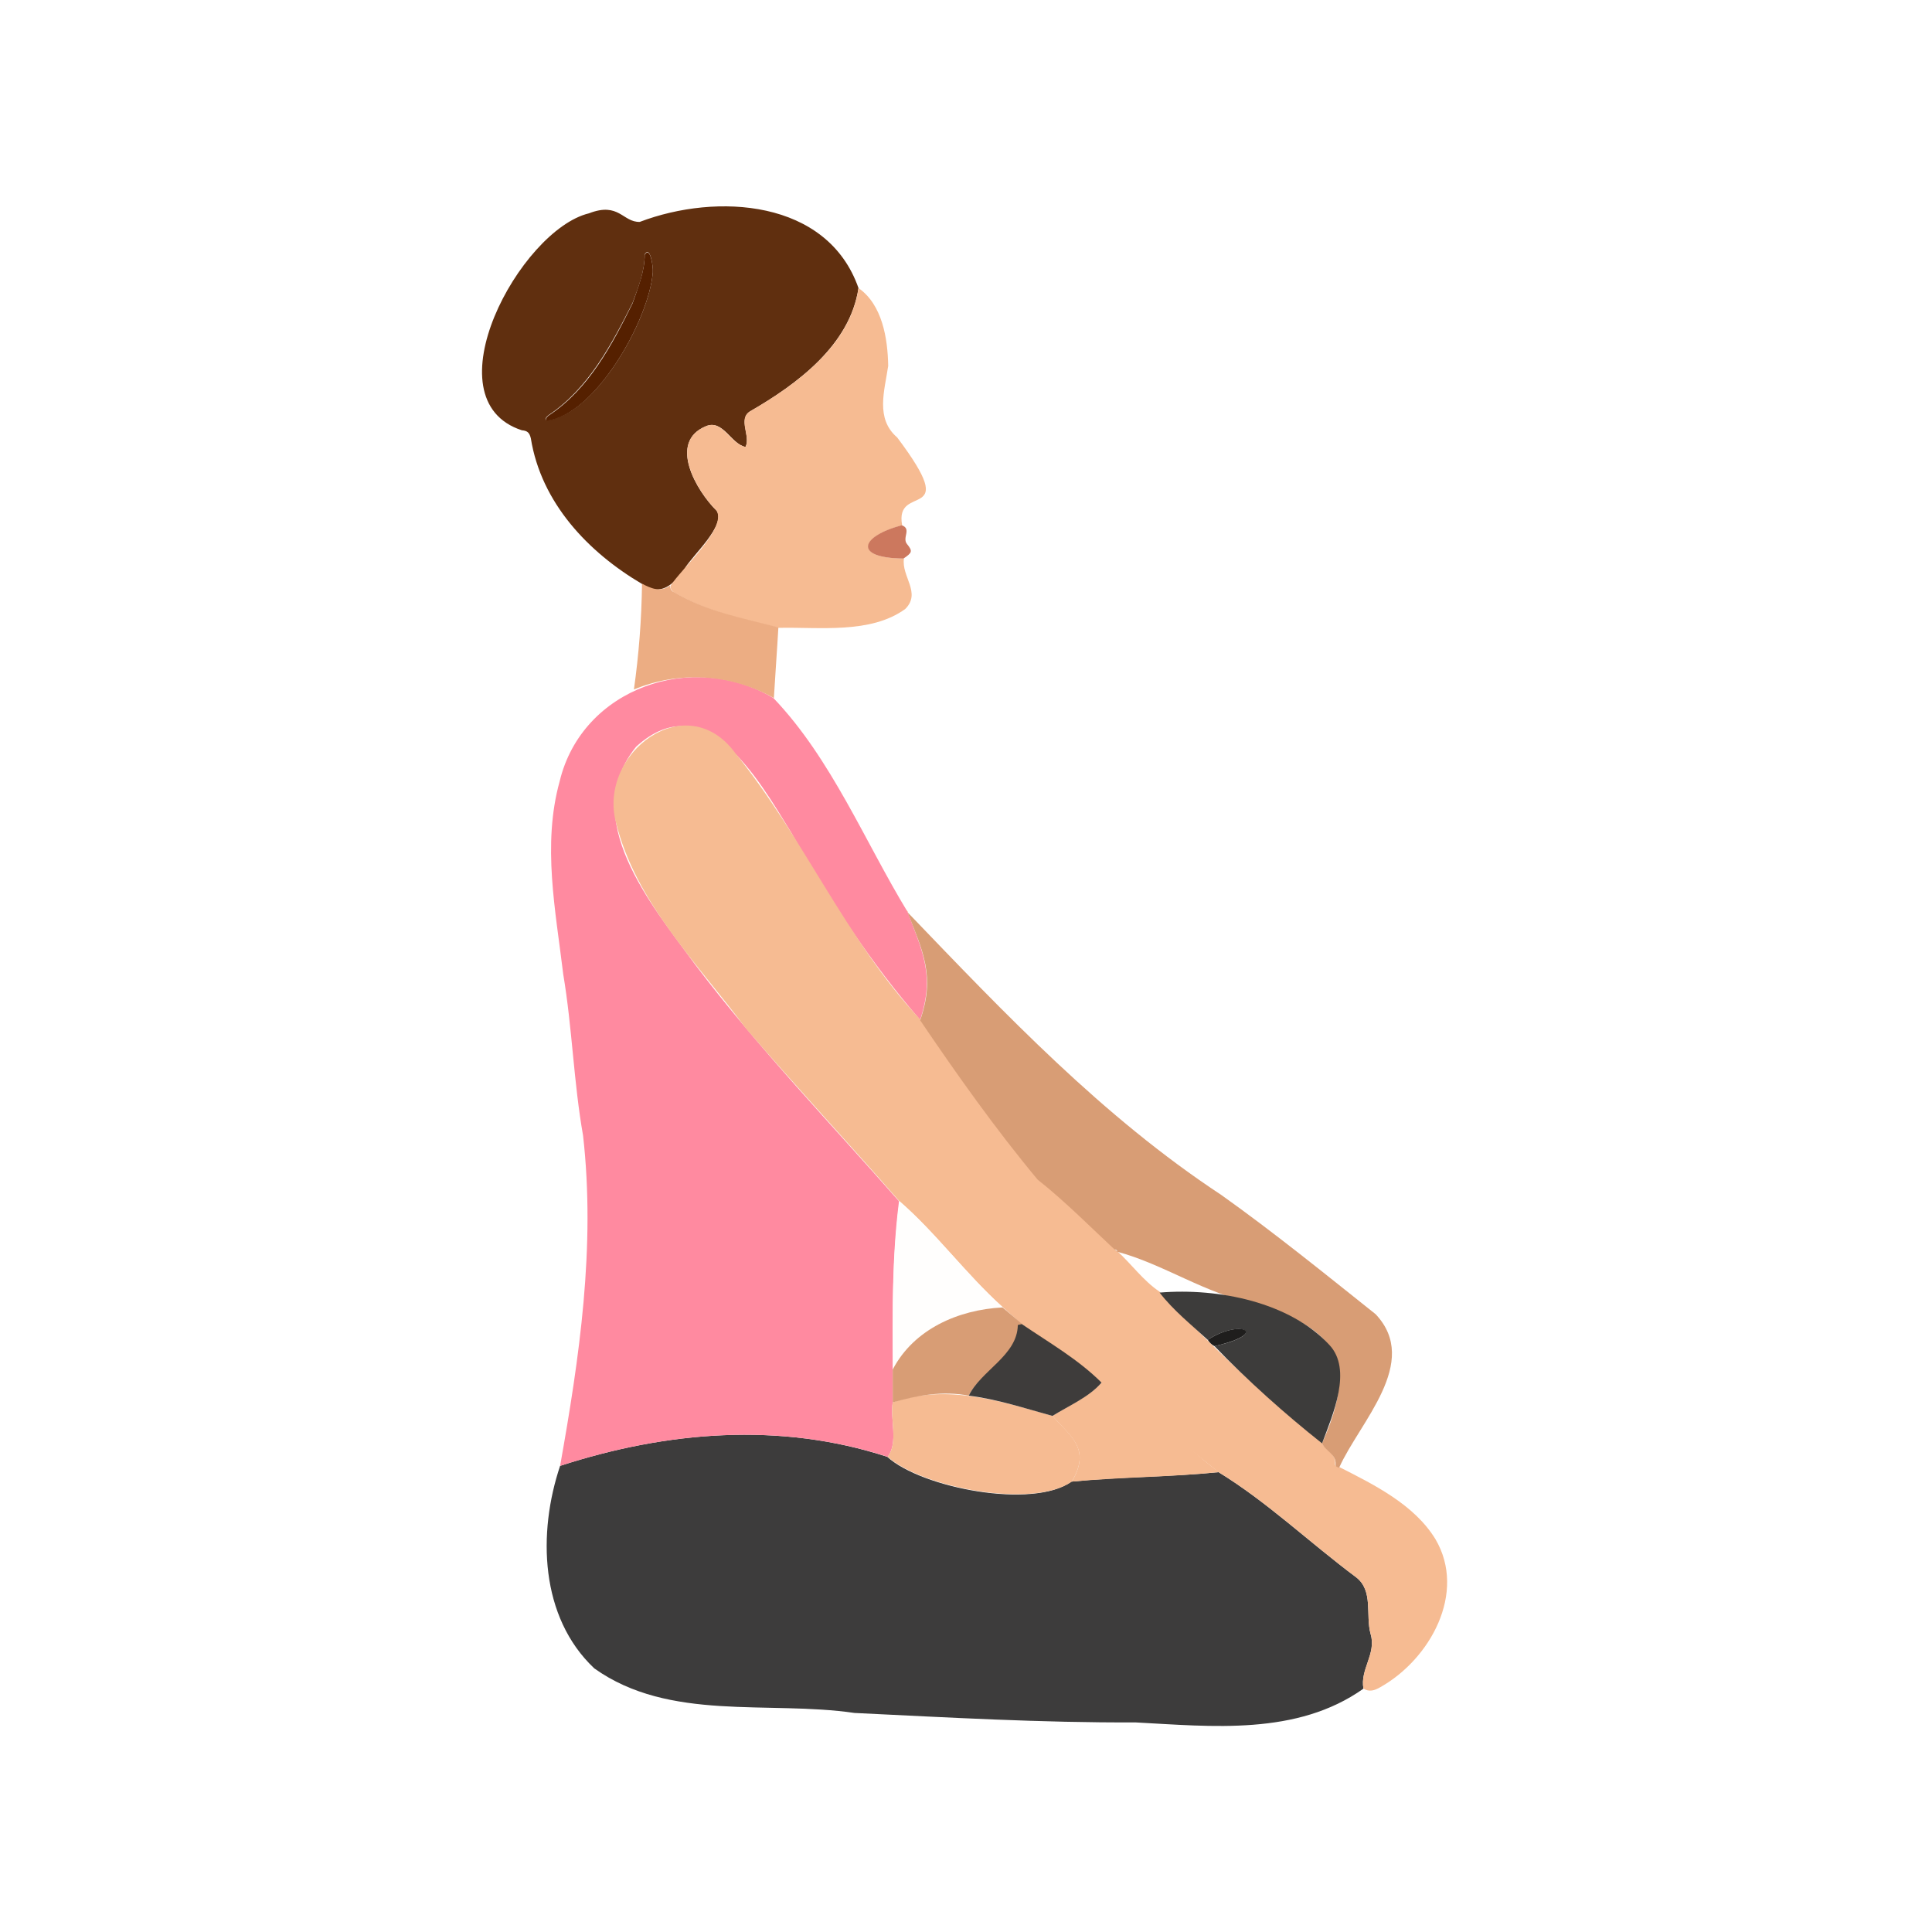
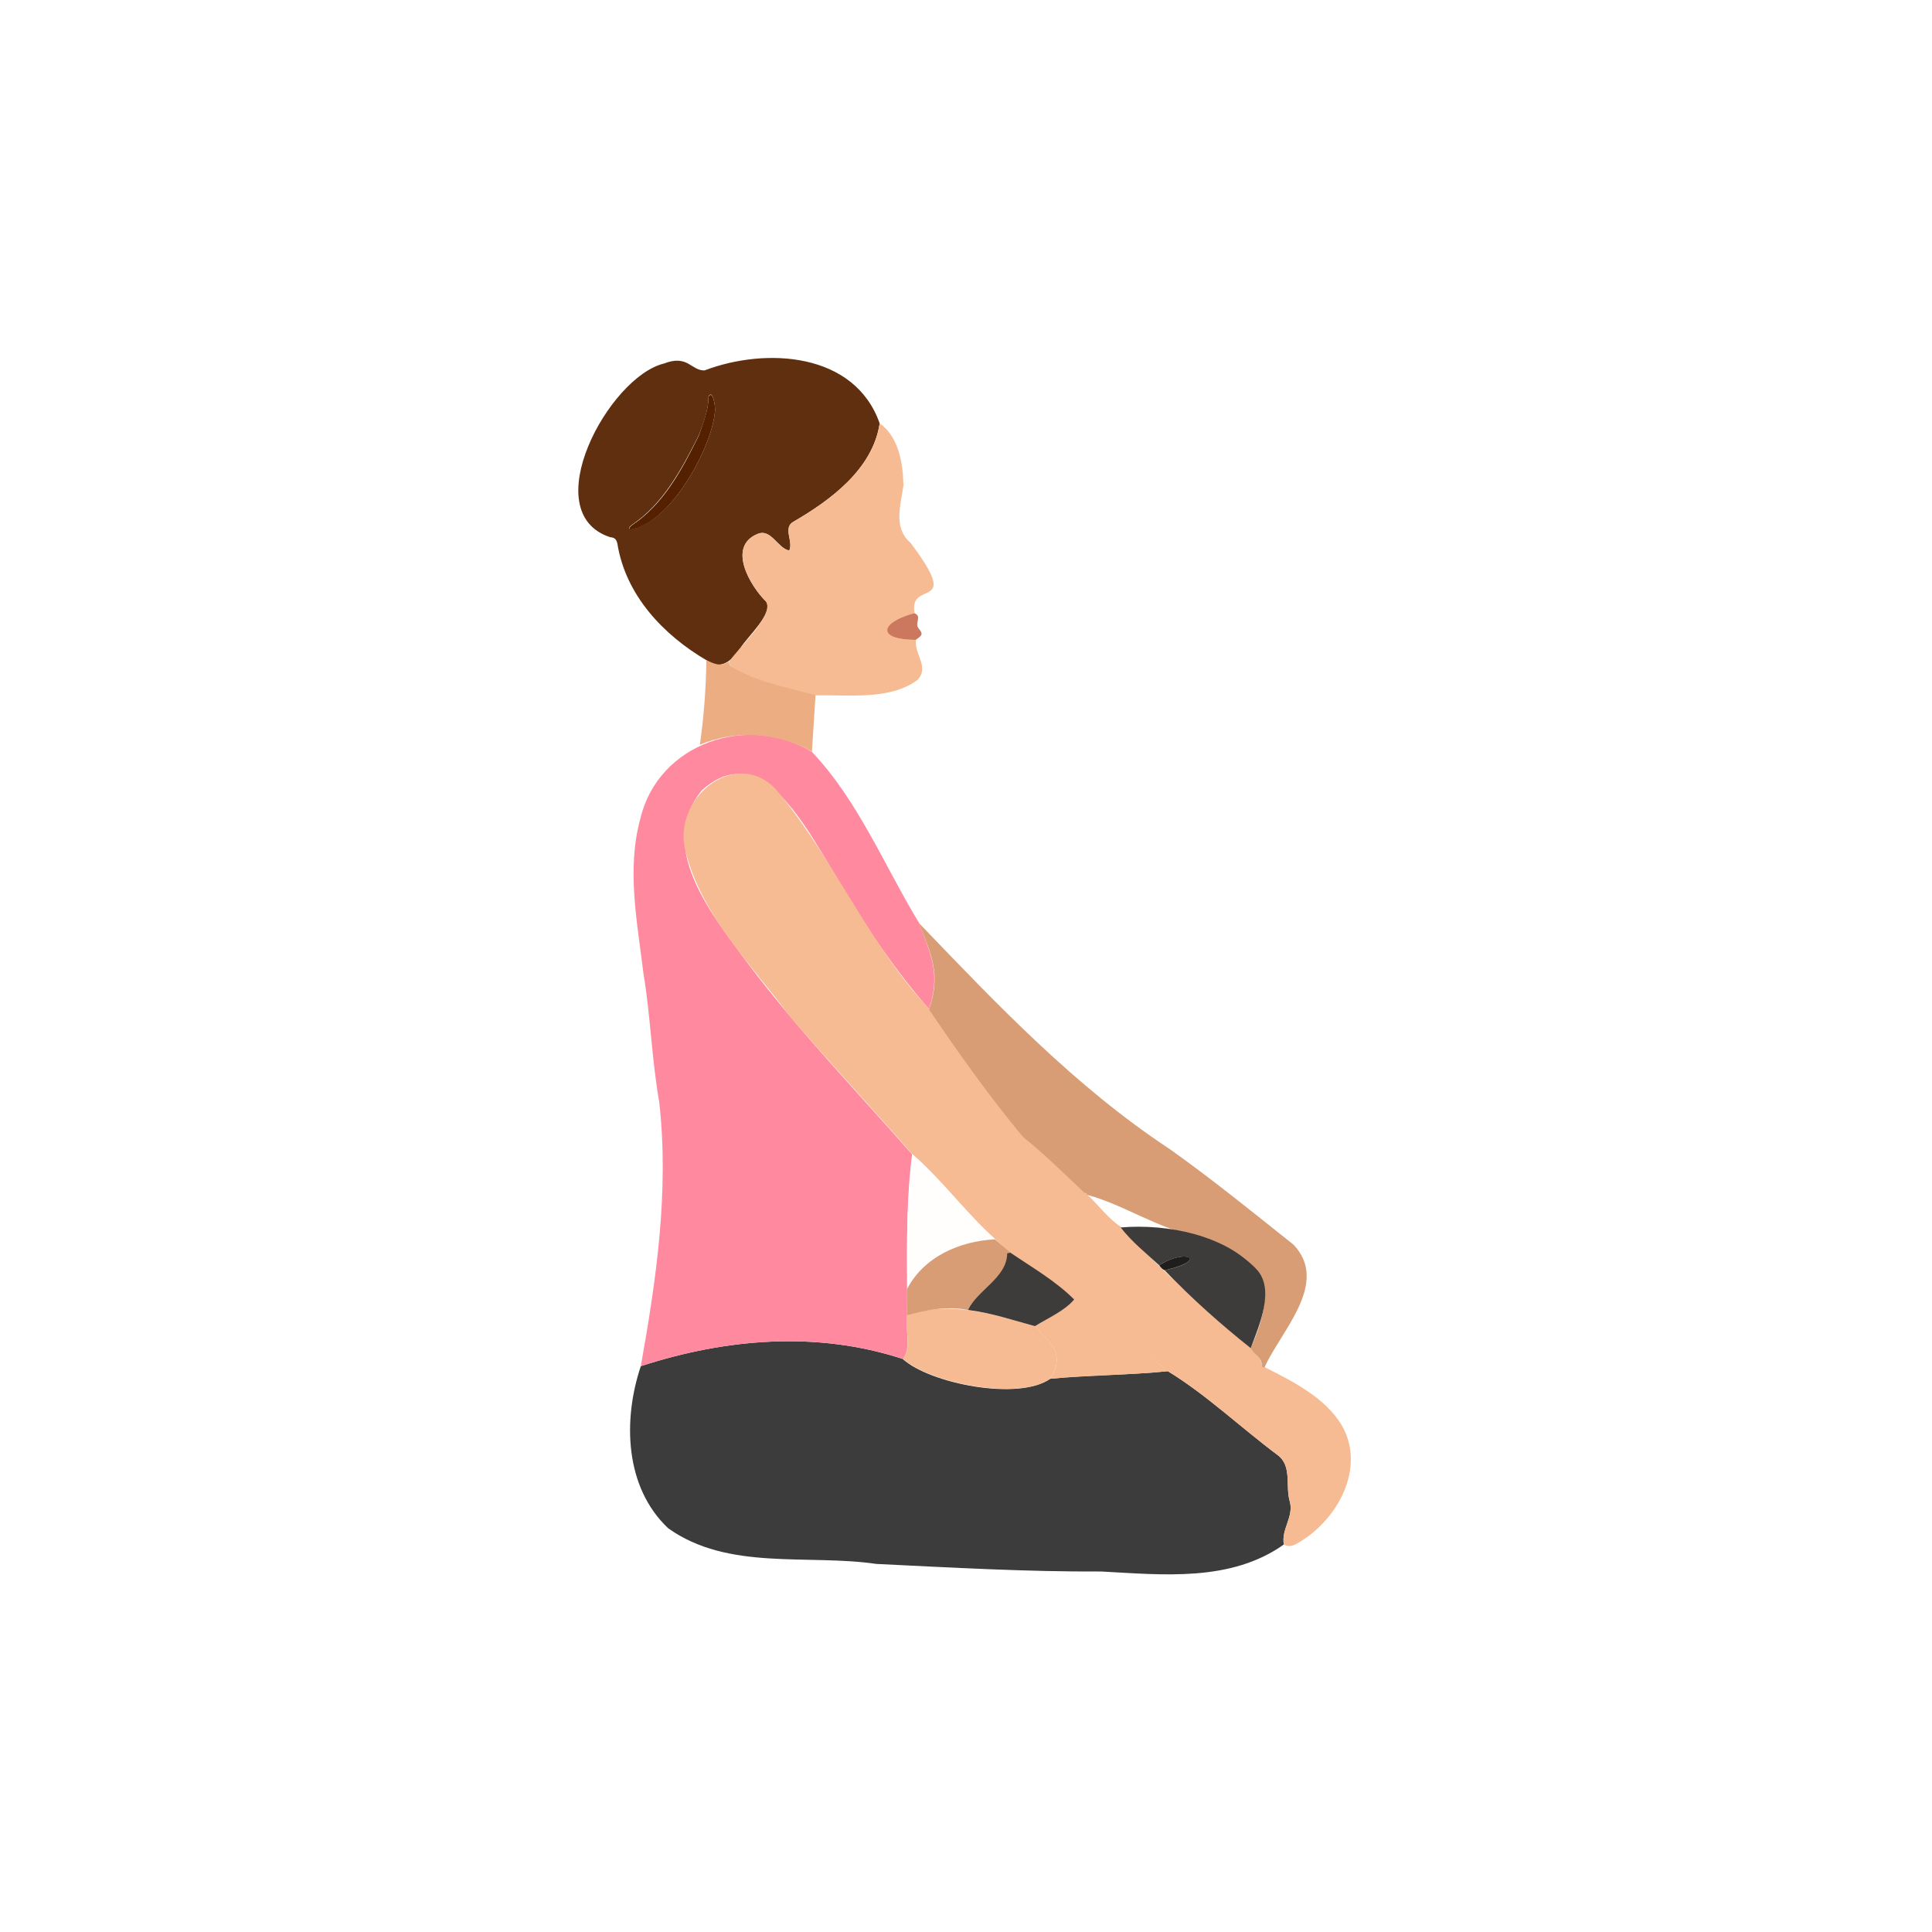
<svg xmlns="http://www.w3.org/2000/svg" width="497" height="497" viewBox="0 0 497 497" fill="none">
-   <path d="M144.084 377.089C138.295 394.339 138.874 415.99 152.883 429.188C172.218 442.965 197.689 437.408 219.802 440.65C243.883 441.808 267.965 443.197 292.046 443.081C311.729 444.123 333.61 446.555 350.745 434.398C349.819 429.42 354.103 425.483 352.598 420.389C351.208 415.411 353.408 409.159 348.777 405.685C336.968 396.886 325.969 386.351 313.465 378.709C300.846 379.983 288.226 379.867 275.606 381.141C265.649 388.319 237.053 382.762 228.254 374.773C200.699 365.742 171.523 368.174 144.084 377.089Z" fill="#3D3C3C" />
-   <path d="M144.085 377.089C171.524 368.174 200.7 365.743 228.371 374.773C231.149 370.953 228.95 365.28 229.644 360.764C229.76 343.514 229.065 326.147 231.265 309.012C213.783 289.099 194.911 269.417 178.818 248.114C167.588 232.715 148.716 210.602 163.652 192.078C181.365 175.985 195.143 200.53 203.479 214.075C213.088 230.979 224.203 247.998 236.707 262.354C240.527 250.892 237.285 244.756 233.465 234.568C222.466 216.507 213.899 195.204 198.963 179.574C178.355 167.186 149.758 176.911 143.969 200.993C139.454 217.317 142.927 234.221 144.896 250.661C147.211 264.438 147.559 278.331 149.99 292.109C153.232 320.706 149.064 349.187 144.085 377.089Z" fill="#FF8AA0" />
-   <path d="M262.871 340.618C279.774 353.353 297.025 365.278 313.465 378.708C325.969 386.349 336.968 396.885 348.777 405.684C353.408 409.157 351.209 415.525 352.598 420.388C354.103 425.366 349.819 429.418 350.746 434.397C352.251 435.323 353.64 434.86 355.029 434.049C367.88 426.871 377.374 409.736 369.27 395.959C363.828 387.044 353.524 381.95 344.378 377.319C343.915 377.203 343.336 377.087 343.452 376.508C343.683 373.845 340.904 373.151 339.978 371.067C325.39 359.373 311.266 345.943 298.299 332.282C294.131 329.503 291.005 325.103 287.3 321.746C280.585 315.494 274.101 308.895 266.923 303.222C256.156 290.139 246.315 276.246 236.706 262.237C217.834 242.092 206.604 215.231 189.121 193.697C176.502 176.562 153.809 193.813 158.44 211.527C163.535 232.135 179.396 247.765 191.784 264.437C204.635 279.372 218.413 294.191 231.264 308.895C240.758 317.115 248.515 327.766 257.893 336.218" fill="#F6BB92" />
-   <path d="M220.843 74.101C212.855 51.293 184.374 49.556 164.576 57.082C160.176 57.198 159.25 51.872 151.493 54.882C133.779 59.166 110.161 102.814 134.242 110.686C135.632 110.802 136.211 111.265 136.558 112.77C139.221 129.326 151.261 142.062 165.27 150.282C169.786 153.64 173.491 150.282 176.153 146.23C178.237 142.757 186.805 135.115 184.374 131.41C179.164 126.316 171.754 113.697 181.595 109.644C185.994 107.792 188.078 114.276 191.783 114.97C193.173 112.192 189.815 107.792 192.941 105.824C204.982 98.877 218.644 88.805 220.843 74.101ZM167.933 70.049C167.007 82.205 153.114 106.982 140.494 108.139C140.147 107.56 140.726 107.097 141.189 106.75C151.377 99.919 157.282 88.689 162.723 77.922C164.229 73.87 165.849 69.817 165.849 65.418C167.239 63.102 168.049 68.428 167.933 70.049Z" fill="#602F0F" />
-   <path d="M340.096 371.299C341.022 373.383 343.801 374.078 343.569 376.741C343.569 377.319 344.032 377.435 344.495 377.551C349.705 365.858 365.567 350.459 353.873 338.071C340.79 327.651 327.823 317.116 314.162 307.39C283.597 287.245 258.705 260.964 233.466 234.683C237.402 244.755 240.644 251.123 236.707 262.469C246.201 276.478 256.042 290.371 266.925 303.454C274.103 309.127 280.702 315.842 287.302 321.978C299.227 325.104 310.341 332.977 322.729 335.293C344.148 341.892 349.358 350.459 340.096 371.299Z" fill="#D89D75" />
-   <path d="M220.844 74.099C218.76 88.802 204.983 98.875 192.942 105.821C189.7 107.79 193.173 112.189 191.784 114.968C187.963 114.273 185.879 107.79 181.596 109.642C171.755 113.694 179.164 126.198 184.374 131.408C186.921 136.039 175.228 146.343 172.449 150.743C172.565 151.553 172.797 152.132 173.607 152.479C181.943 157.458 191.089 159.194 200.351 161.51C210.771 161.278 223.97 163.131 232.885 156.647C237.053 152.479 231.843 148.311 232.537 143.68C219.455 143.565 221.307 138.007 232.074 135.113C229.99 123.883 247.704 134.997 230.801 112.536C225.128 107.674 227.559 100.496 228.485 94.128C228.369 87.066 226.98 78.382 220.844 74.099Z" fill="#F6BB92" />
-   <path d="M200.236 161.395C190.974 158.964 181.827 157.343 173.491 152.365C172.681 152.133 172.449 151.439 172.334 150.628C169.787 152.481 167.471 151.323 165.155 150.165C165.04 159.311 164.345 168.342 163.072 177.373C174.765 172.51 187.964 173.32 199.078 179.572C199.425 173.552 199.889 167.532 200.236 161.395Z" fill="#ECAD83" />
-   <path d="M231.959 135.116C221.191 138.011 219.455 143.568 232.422 143.684C234.621 142.179 234.853 141.831 233.348 139.979C231.959 138.358 234.621 136.042 231.959 135.116Z" fill="#CC785E" />
-   <path d="M233 234.103C233.232 234.334 233.348 234.45 233.58 234.682C233.464 234.334 233.232 234.219 233 234.103Z" fill="#F7AB7B" />
-   <path d="M229.644 360.762C228.949 365.278 231.149 370.951 228.37 374.771C237.169 382.644 265.65 388.201 275.723 381.139C280.701 372.687 275.492 369.561 270.745 364.236C257.43 360.415 243.306 355.9 229.644 360.762Z" fill="#F6BB92" />
-   <path d="M270.744 364.234C275.491 369.676 280.701 372.686 275.723 381.138C288.342 379.98 300.962 379.98 313.582 378.707C303.509 371.065 294.71 361.34 283.364 355.667C280.122 359.372 274.796 361.572 270.744 364.234Z" fill="#F6BB92" />
-   <path d="M258.009 336.334C248.516 327.882 240.874 317.231 231.381 309.011C229.528 323.367 229.528 337.839 229.76 352.311C235.086 341.891 246.547 336.913 258.009 336.334Z" fill="#FFFEFD" />
-   <path d="M257.894 336.335C246.547 336.914 235.086 341.892 229.644 352.312C229.644 355.091 229.644 357.985 229.644 360.764C236.128 358.911 242.495 357.754 249.21 359.027C252.336 352.544 262.872 348.376 262.988 340.619" fill="#D89D75" />
-   <path d="M340.095 371.301C342.873 363.891 347.967 352.313 341.947 345.945C331.875 335.062 313.582 331.242 298.299 332.515C301.888 337.146 306.404 340.735 310.687 344.672C319.139 339.115 326.896 343.051 312.424 346.293C320.992 355.208 330.601 363.775 340.095 371.301Z" fill="#3D3C3B" />
-   <path d="M261.83 340.852C261.715 348.724 252.337 352.545 249.211 359.029C256.62 359.955 263.567 362.27 270.745 364.239C274.797 361.691 280.239 359.376 283.365 355.671C277.344 349.651 269.819 345.367 262.872 340.62C262.525 340.736 262.178 340.736 261.83 340.852Z" fill="#3E3C3B" />
-   <path d="M312.425 346.293C327.013 342.936 319.14 339.115 310.688 344.672C311.151 345.367 311.73 345.946 312.425 346.293Z" fill="#1F1E1D" />
-   <path d="M287.416 321.979C287.416 321.631 287.068 321.399 286.72 321.399C286.952 321.515 287.184 321.747 287.416 321.979Z" fill="#FDFAF9" />
-   <path d="M167.936 70.047C168.052 68.427 167.241 63.217 165.852 65.532C165.852 69.816 164.115 73.984 162.726 78.036C157.4 88.803 151.496 100.034 141.191 106.864C140.728 107.212 140.265 107.675 140.497 108.254C153.116 106.98 167.01 82.204 167.936 70.047Z" fill="#552000" />
+   <path d="M164.846 351.439C160.212 365.247 160.676 382.577 171.889 393.142C187.366 404.171 207.754 399.722 225.455 402.317C244.732 403.244 264.008 404.356 283.284 404.263C299.039 405.097 316.554 407.044 330.27 397.313C329.529 393.328 332.958 390.177 331.753 386.099C330.641 382.114 332.402 377.11 328.695 374.329C319.242 367.286 310.438 358.853 300.429 352.736C290.328 353.756 280.226 353.663 270.124 354.682C262.154 360.428 239.264 355.98 232.22 349.585C210.164 342.357 186.81 344.303 164.846 351.439Z" fill="#3D3C3C" />
+   <path d="M164.847 351.438C186.811 344.303 210.165 342.356 232.314 349.585C234.539 346.527 232.778 341.986 233.334 338.371C233.426 324.563 232.87 310.662 234.631 296.946C220.637 281.006 205.531 265.251 192.65 248.199C183.66 235.873 168.554 218.172 180.509 203.344C194.688 190.463 205.717 210.11 212.389 220.953C220.081 234.483 228.978 248.106 238.987 259.598C242.045 250.423 239.45 245.511 236.392 237.356C227.588 222.899 220.73 205.847 208.775 193.335C192.279 183.419 169.388 191.204 164.755 210.48C161.14 223.547 163.92 237.078 165.496 250.238C167.349 261.266 167.627 272.387 169.574 283.415C172.169 306.306 168.832 329.104 164.847 351.438Z" fill="#FF8AA0" />
+   <path d="M259.93 322.244C273.461 332.438 287.27 341.984 300.429 352.734C310.438 358.851 319.242 367.284 328.695 374.327C332.402 377.108 330.641 382.205 331.753 386.097C332.958 390.082 329.529 393.326 330.271 397.311C331.475 398.052 332.587 397.681 333.7 397.033C343.986 391.287 351.586 377.571 345.099 366.543C340.743 359.407 332.495 355.329 325.173 351.622C324.803 351.529 324.339 351.437 324.432 350.973C324.617 348.842 322.393 348.286 321.652 346.618C309.975 337.257 298.668 326.507 288.289 315.572C284.953 313.347 282.45 309.826 279.485 307.138C274.11 302.134 268.92 296.851 263.174 292.31C254.555 281.838 246.678 270.717 238.986 259.503C223.88 243.378 214.891 221.877 200.897 204.64C190.795 190.924 172.631 204.733 176.338 218.912C180.416 235.408 193.112 247.919 203.028 261.264C213.315 273.219 224.343 285.082 234.63 296.851C242.23 303.431 248.439 311.957 255.945 318.722" fill="#F6BB92" />
+   <path d="M226.289 108.909C219.895 90.652 197.097 89.262 181.249 95.285C177.728 95.378 176.986 91.115 170.777 93.525C156.598 96.954 137.692 131.892 156.968 138.194C158.081 138.287 158.544 138.657 158.822 139.862C160.953 153.114 170.592 163.309 181.805 169.889C185.42 172.576 188.385 169.889 190.517 166.645C192.185 163.865 199.043 157.748 197.097 154.783C192.926 150.705 186.995 140.603 194.872 137.36C198.394 135.877 200.062 141.067 203.028 141.623C204.14 139.399 201.452 135.877 203.954 134.302C213.593 128.741 224.528 120.678 226.289 108.909ZM183.937 105.665C183.195 115.396 172.074 135.228 161.973 136.155C161.695 135.692 162.158 135.321 162.529 135.043C170.684 129.575 175.411 120.586 179.766 111.967C180.971 108.723 182.269 105.48 182.269 101.958C183.381 100.105 184.029 104.368 183.937 105.665Z" fill="#602F0F" />
+   <path d="M321.746 346.804C322.487 348.473 324.711 349.029 324.526 351.16C324.526 351.623 324.897 351.716 325.268 351.809C329.438 342.449 342.134 330.123 332.774 320.207C322.302 311.866 311.922 303.433 300.987 295.648C276.521 279.523 256.596 258.485 236.393 237.448C239.543 245.511 242.138 250.608 238.987 259.69C246.587 270.904 254.464 282.025 263.176 292.497C268.921 297.038 274.204 302.413 279.486 307.325C289.032 309.827 297.929 316.129 307.845 317.983C324.99 323.265 329.16 330.123 321.746 346.804Z" fill="#D89D75" />
+   <path d="M226.29 108.907C224.622 120.677 213.593 128.74 203.955 134.3C201.36 135.876 204.14 139.397 203.028 141.621C199.97 141.065 198.302 135.876 194.873 137.358C186.996 140.602 192.927 150.611 197.097 154.781C199.136 158.488 189.776 166.736 187.552 170.258C187.644 170.907 187.83 171.37 188.478 171.648C195.151 175.633 202.472 177.023 209.886 178.877C218.227 178.691 228.792 180.174 235.928 174.984C239.264 171.648 235.094 168.312 235.65 164.605C225.178 164.512 226.66 160.064 235.279 157.747C233.611 148.757 247.79 157.654 234.26 139.675C229.719 135.783 231.665 130.037 232.406 124.94C232.314 119.287 231.201 112.336 226.29 108.907Z" fill="#F6BB92" />
+   <path d="M209.793 178.784C202.379 176.838 195.058 175.541 188.386 171.556C187.737 171.37 187.552 170.814 187.459 170.166C185.42 171.648 183.567 170.722 181.713 169.795C181.62 177.116 181.064 184.345 180.045 191.573C189.405 187.681 199.97 188.33 208.867 193.334C209.145 188.515 209.515 183.696 209.793 178.784Z" fill="#ECAD83" />
+   <path d="M235.187 157.749C226.568 160.066 225.178 164.514 235.557 164.607C237.318 163.402 237.504 163.124 236.299 161.641C235.187 160.344 237.318 158.49 235.187 157.749Z" fill="#CC785E" />
+   <path d="M236.02 236.983C236.205 237.169 236.298 237.262 236.484 237.448C236.391 237.169 236.205 237.076 236.02 236.983Z" fill="#F7AB7B" />
+   <path d="M233.334 338.37C232.777 341.984 234.538 346.525 232.314 349.583C239.357 355.885 262.155 360.334 270.218 354.68C274.203 347.915 270.033 345.413 266.233 341.15C255.575 338.092 244.269 334.477 233.334 338.37Z" fill="#F6BB92" />
+   <path d="M266.233 341.15C270.032 345.506 274.203 347.915 270.218 354.68C280.319 353.754 290.421 353.754 300.522 352.734C292.46 346.618 285.416 338.833 276.334 334.292C273.739 337.258 269.476 339.018 266.233 341.15Z" fill="#F6BB92" />
+   <path d="M256.039 318.817C248.439 312.051 242.323 303.525 234.723 296.945C233.241 308.437 233.241 320.021 233.426 331.606C237.689 323.265 246.864 319.28 256.039 318.817Z" fill="#FFFEFD" />
+   <path d="M255.946 318.816C246.864 319.28 237.689 323.265 233.334 331.605C233.334 333.83 233.334 336.147 233.334 338.371C238.523 336.888 243.62 335.961 248.996 336.981C251.498 331.791 259.931 328.455 260.024 322.245" fill="#D89D75" />
+   <path d="M321.745 346.805C323.969 340.874 328.047 331.607 323.228 326.51C315.165 317.798 300.523 314.74 288.29 315.759C291.162 319.466 294.777 322.339 298.206 325.49C304.971 321.042 311.18 324.193 299.596 326.788C306.454 333.924 314.146 340.782 321.745 346.805Z" fill="#3D3C3B" />
+   <path d="M259.097 322.432C259.005 328.734 251.498 331.793 248.996 336.982C254.927 337.724 260.488 339.577 266.233 341.153C269.477 339.114 273.833 337.26 276.335 334.295C271.516 329.476 265.492 326.047 259.932 322.247C259.654 322.34 259.376 322.34 259.097 322.432Z" fill="#3E3C3B" />
+   <path d="M299.596 326.788C311.273 324.1 304.972 321.042 298.206 325.49C298.577 326.046 299.04 326.51 299.596 326.788Z" fill="#1F1E1D" />
+   <path d="M279.578 307.325C279.578 307.047 279.299 306.861 279.021 306.861C279.206 306.954 279.392 307.14 279.578 307.325Z" fill="#FDFAF9" />
+   <path d="M183.939 105.664C184.031 104.366 183.382 100.196 182.27 102.049C182.27 105.478 180.88 108.815 179.768 112.058C175.505 120.677 170.779 129.666 162.531 135.134C162.16 135.412 161.789 135.783 161.975 136.246C172.076 135.227 183.197 115.395 183.939 105.664Z" fill="#552000" />
</svg>
